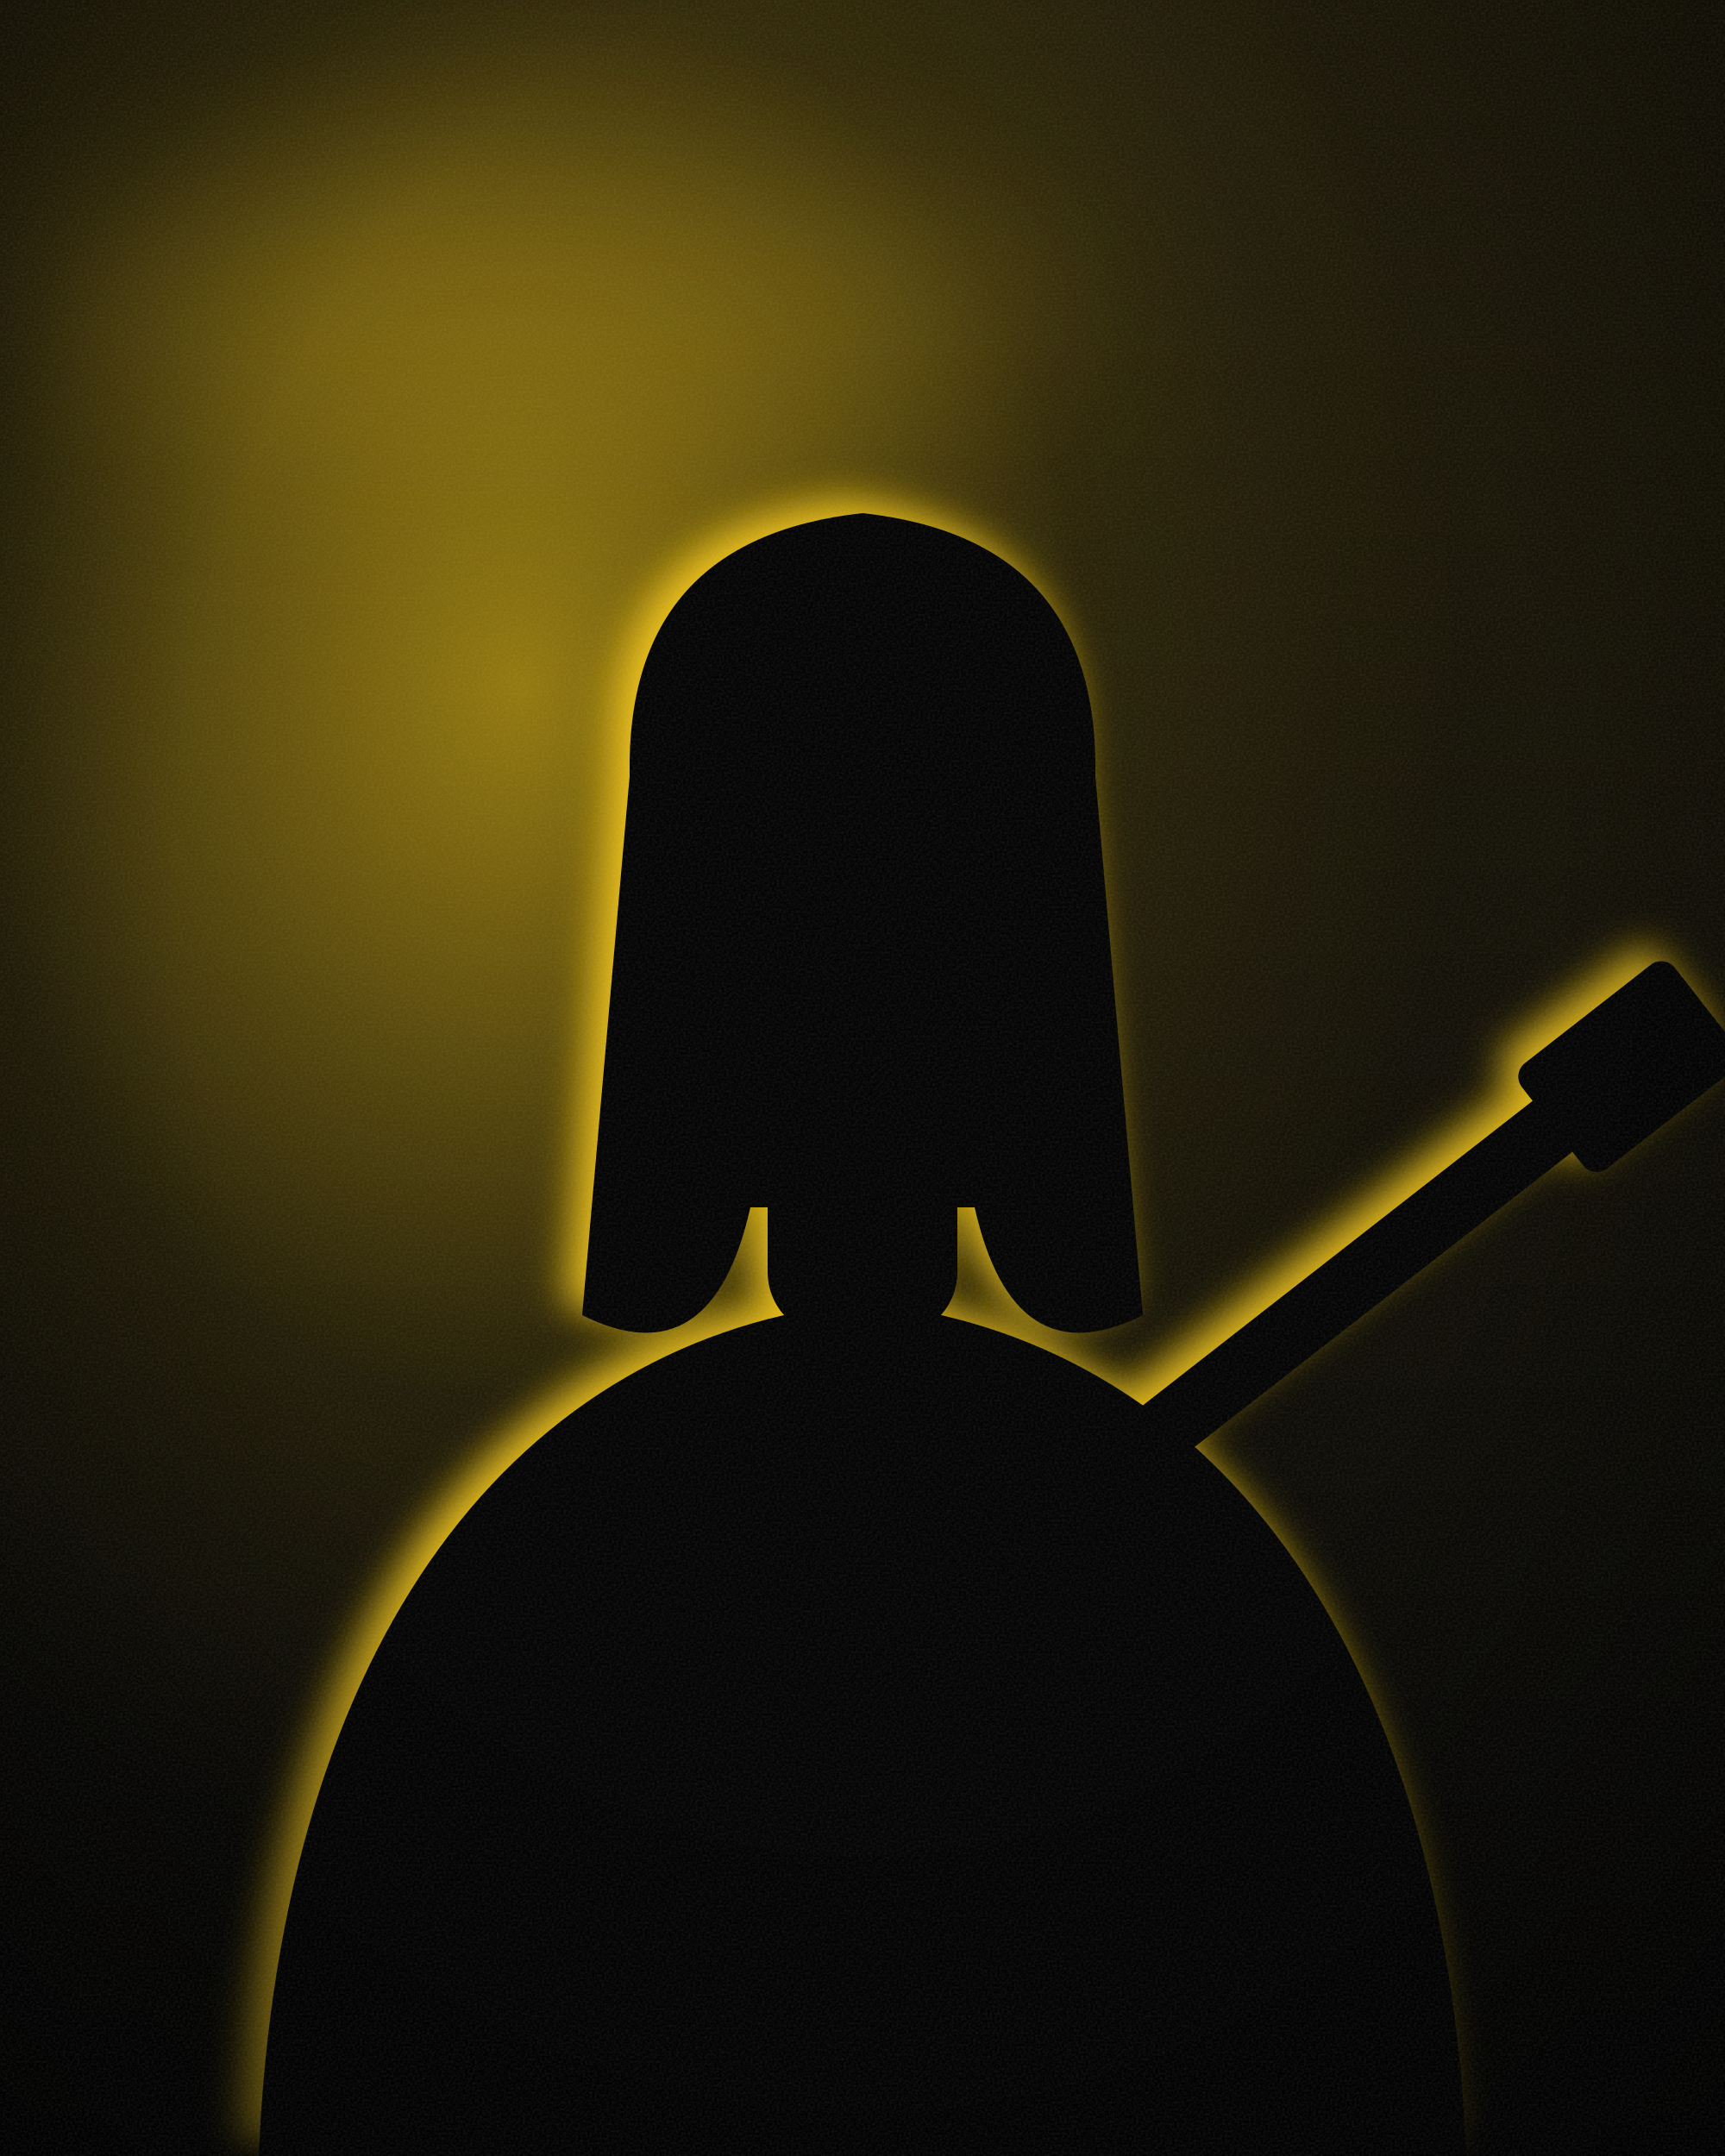
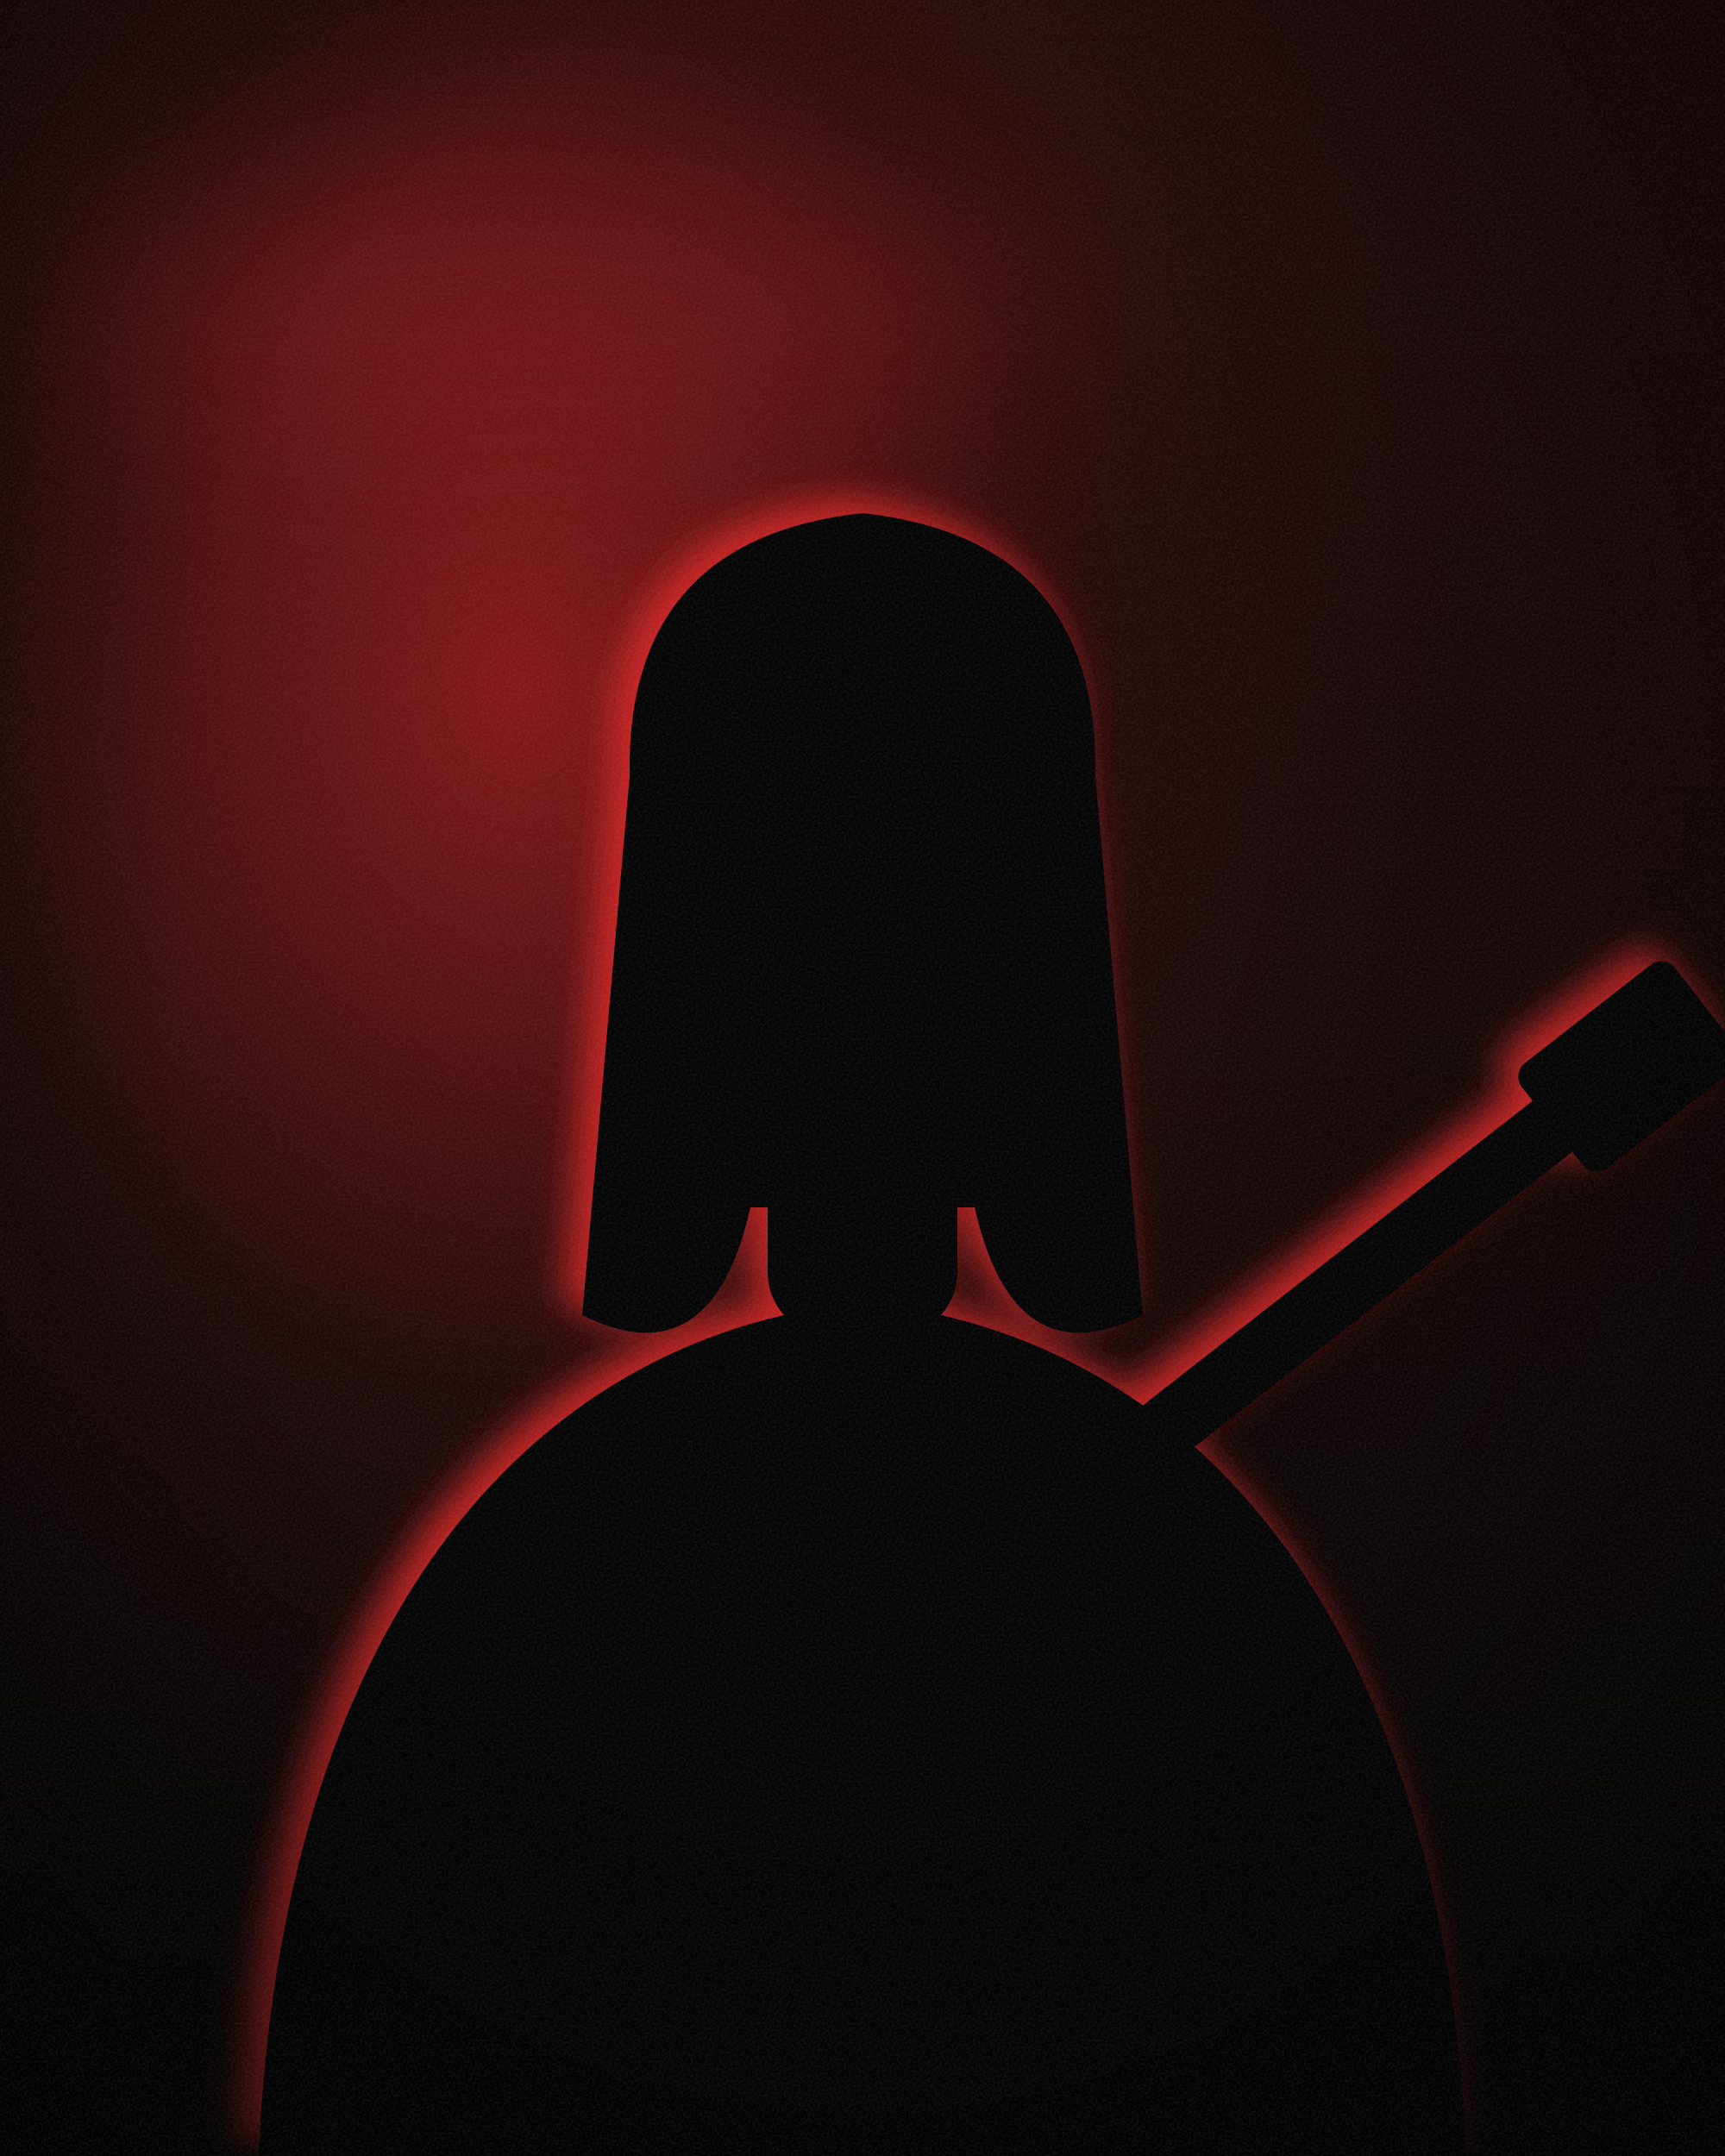
<svg xmlns="http://www.w3.org/2000/svg" viewBox="0 0 800 1000" width="800" height="1000" preserveAspectRatio="xMidYMid slice">
  <defs>
    <linearGradient id="bg" x1="0" y1="0" x2="0" y2="1">
-       <stop offset="0" stop-color="#1f1a08" />
+       <stop offset="0" stop-color="#1f0808" />
      <stop offset="1" stop-color="#050505" />
    </linearGradient>
    <radialGradient id="spot" cx="0.3" cy="0.32" r="0.55">
-       <stop offset="0" stop-color="#facc15" stop-opacity="0.55" />
-       <stop offset="0.6" stop-color="#facc15" stop-opacity="0.08" />
-       <stop offset="1" stop-color="#facc15" stop-opacity="0" />
+       <stop offset="0" stop-color="#dc2626" stop-opacity="0.55" />
+       <stop offset="0.6" stop-color="#dc2626" stop-opacity="0.08" />
+       <stop offset="1" stop-color="#dc2626" stop-opacity="0" />
    </radialGradient>
    <radialGradient id="vignette" cx="0.5" cy="0.4" r="0.8">
      <stop offset="0.5" stop-color="#000" stop-opacity="0" />
      <stop offset="1" stop-color="#000" stop-opacity="0.85" />
    </radialGradient>
    <filter id="rim" x="-20%" y="-20%" width="140%" height="140%">
      <feGaussianBlur stdDeviation="9" />
    </filter>
    <filter id="haze" x="-50%" y="-50%" width="200%" height="200%">
      <feGaussianBlur stdDeviation="40" />
    </filter>
    <filter id="grain" x="0" y="0" width="100%" height="100%">
      <feTurbulence type="fractalNoise" baseFrequency="0.9" numOctaves="2" stitchTiles="stitch" />
      <feColorMatrix type="matrix" values="0 0 0 0 1  0 0 0 0 1  0 0 0 0 1  0.12 0 0 0 -0.04" />
    </filter>
  </defs>
  <rect width="800" height="1000" fill="url(#bg)" />
  <rect width="800" height="1000" fill="url(#spot)" />
-   <ellipse cx="240" cy="140" rx="260" ry="70" fill="#facc15" opacity="0.18" filter="url(#haze)" />
+   <ellipse cx="240" cy="140" rx="260" ry="70" fill="#dc2626" opacity="0.18" filter="url(#haze)" />
  <g opacity="0.9" filter="url(#rim)" transform="translate(-8 -6)">
-     <path d="M120 1000 C130 760 240 620 400 604 C560 620 670 760 680 1000 Z" fill="#facc15" />
-     <rect x="356" y="470" width="88" height="150" rx="30" fill="#facc15" />
-     <ellipse cx="400" cy="400" rx="96" ry="118" fill="#facc15" />
-     <path d="M292 360 Q290 250 400 238 Q510 250 508 360 L530 610 Q470 640 452 560 L348 560 Q330 640 270 610 Z" fill="#facc15" />
+     <path d="M120 1000 C130 760 240 620 400 604 C560 620 670 760 680 1000 Z" fill="#dc2626" />
+     <rect x="356" y="470" width="88" height="150" rx="30" fill="#dc2626" />
+     <ellipse cx="400" cy="400" rx="96" ry="118" fill="#dc2626" />
+     <path d="M292 360 Q290 250 400 238 Q510 250 508 360 L530 610 Q470 640 452 560 L348 560 Q330 640 270 610 Z" fill="#dc2626" />
    <g transform="rotate(-38 400 860)">
-       <path d="M250 820 q-40 -80 40 -110 q60 -20 90 30 q50 -30 90 10 q40 60 -30 120 q-60 60 -140 20 q-60 -20 -50 -70 Z" fill="#facc15" />
-       <rect x="440" y="776" width="430" height="30" fill="#facc15" />
-       <rect x="860" y="760" width="90" height="62" rx="8" fill="#facc15" />
+       <path d="M250 820 q-40 -80 40 -110 q60 -20 90 30 q50 -30 90 10 q40 60 -30 120 q-60 60 -140 20 q-60 -20 -50 -70 Z" fill="#dc2626" />
+       <rect x="440" y="776" width="430" height="30" fill="#dc2626" />
+       <rect x="860" y="760" width="90" height="62" rx="8" fill="#dc2626" />
    </g>
  </g>
  <g>
    <path d="M120 1000 C130 760 240 620 400 604 C560 620 670 760 680 1000 Z" fill="#040404" />
    <rect x="356" y="470" width="88" height="150" rx="30" fill="#040404" />
    <ellipse cx="400" cy="400" rx="96" ry="118" fill="#040404" />
    <path d="M292 360 Q290 250 400 238 Q510 250 508 360 L530 610 Q470 640 452 560 L348 560 Q330 640 270 610 Z" fill="#040404" />
    <g transform="rotate(-38 400 860)">
      <path d="M250 820 q-40 -80 40 -110 q60 -20 90 30 q50 -30 90 10 q40 60 -30 120 q-60 60 -140 20 q-60 -20 -50 -70 Z" fill="#040404" />
      <rect x="440" y="776" width="430" height="30" fill="#040404" />
      <rect x="860" y="760" width="90" height="62" rx="8" fill="#040404" />
    </g>
  </g>
  <rect width="800" height="1000" fill="url(#vignette)" />
  <rect width="800" height="1000" filter="url(#grain)" />
</svg>
